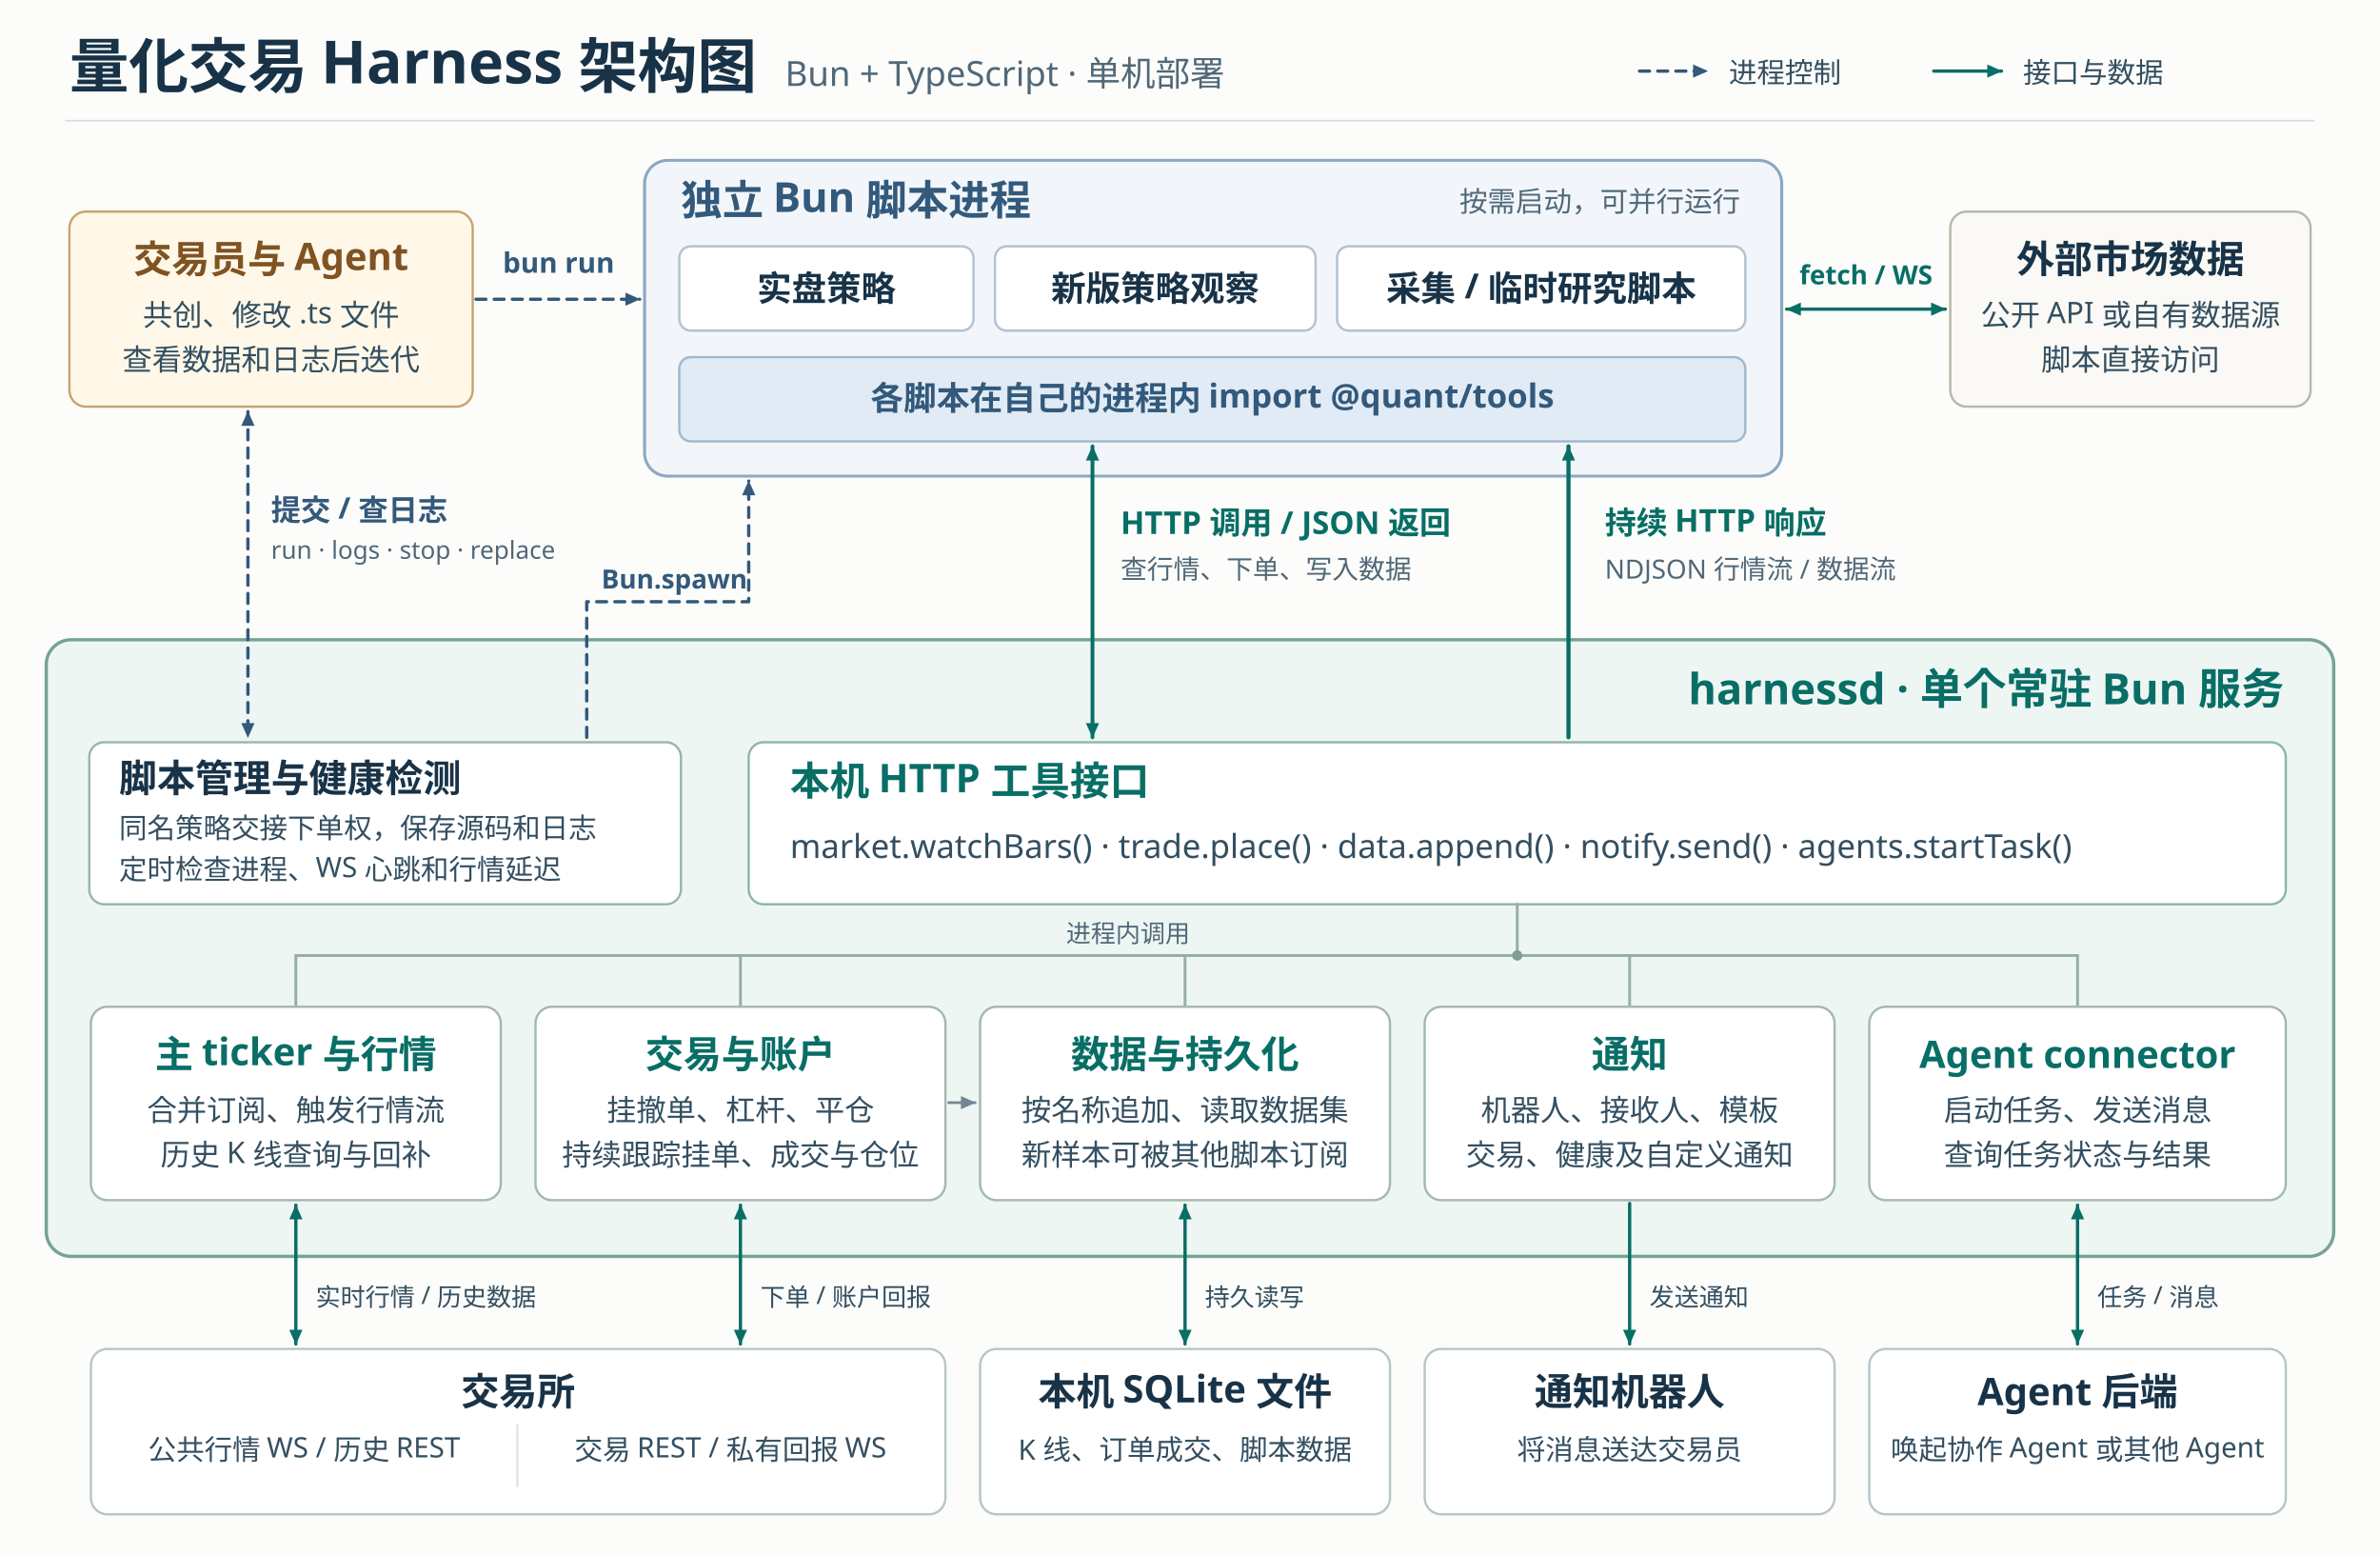
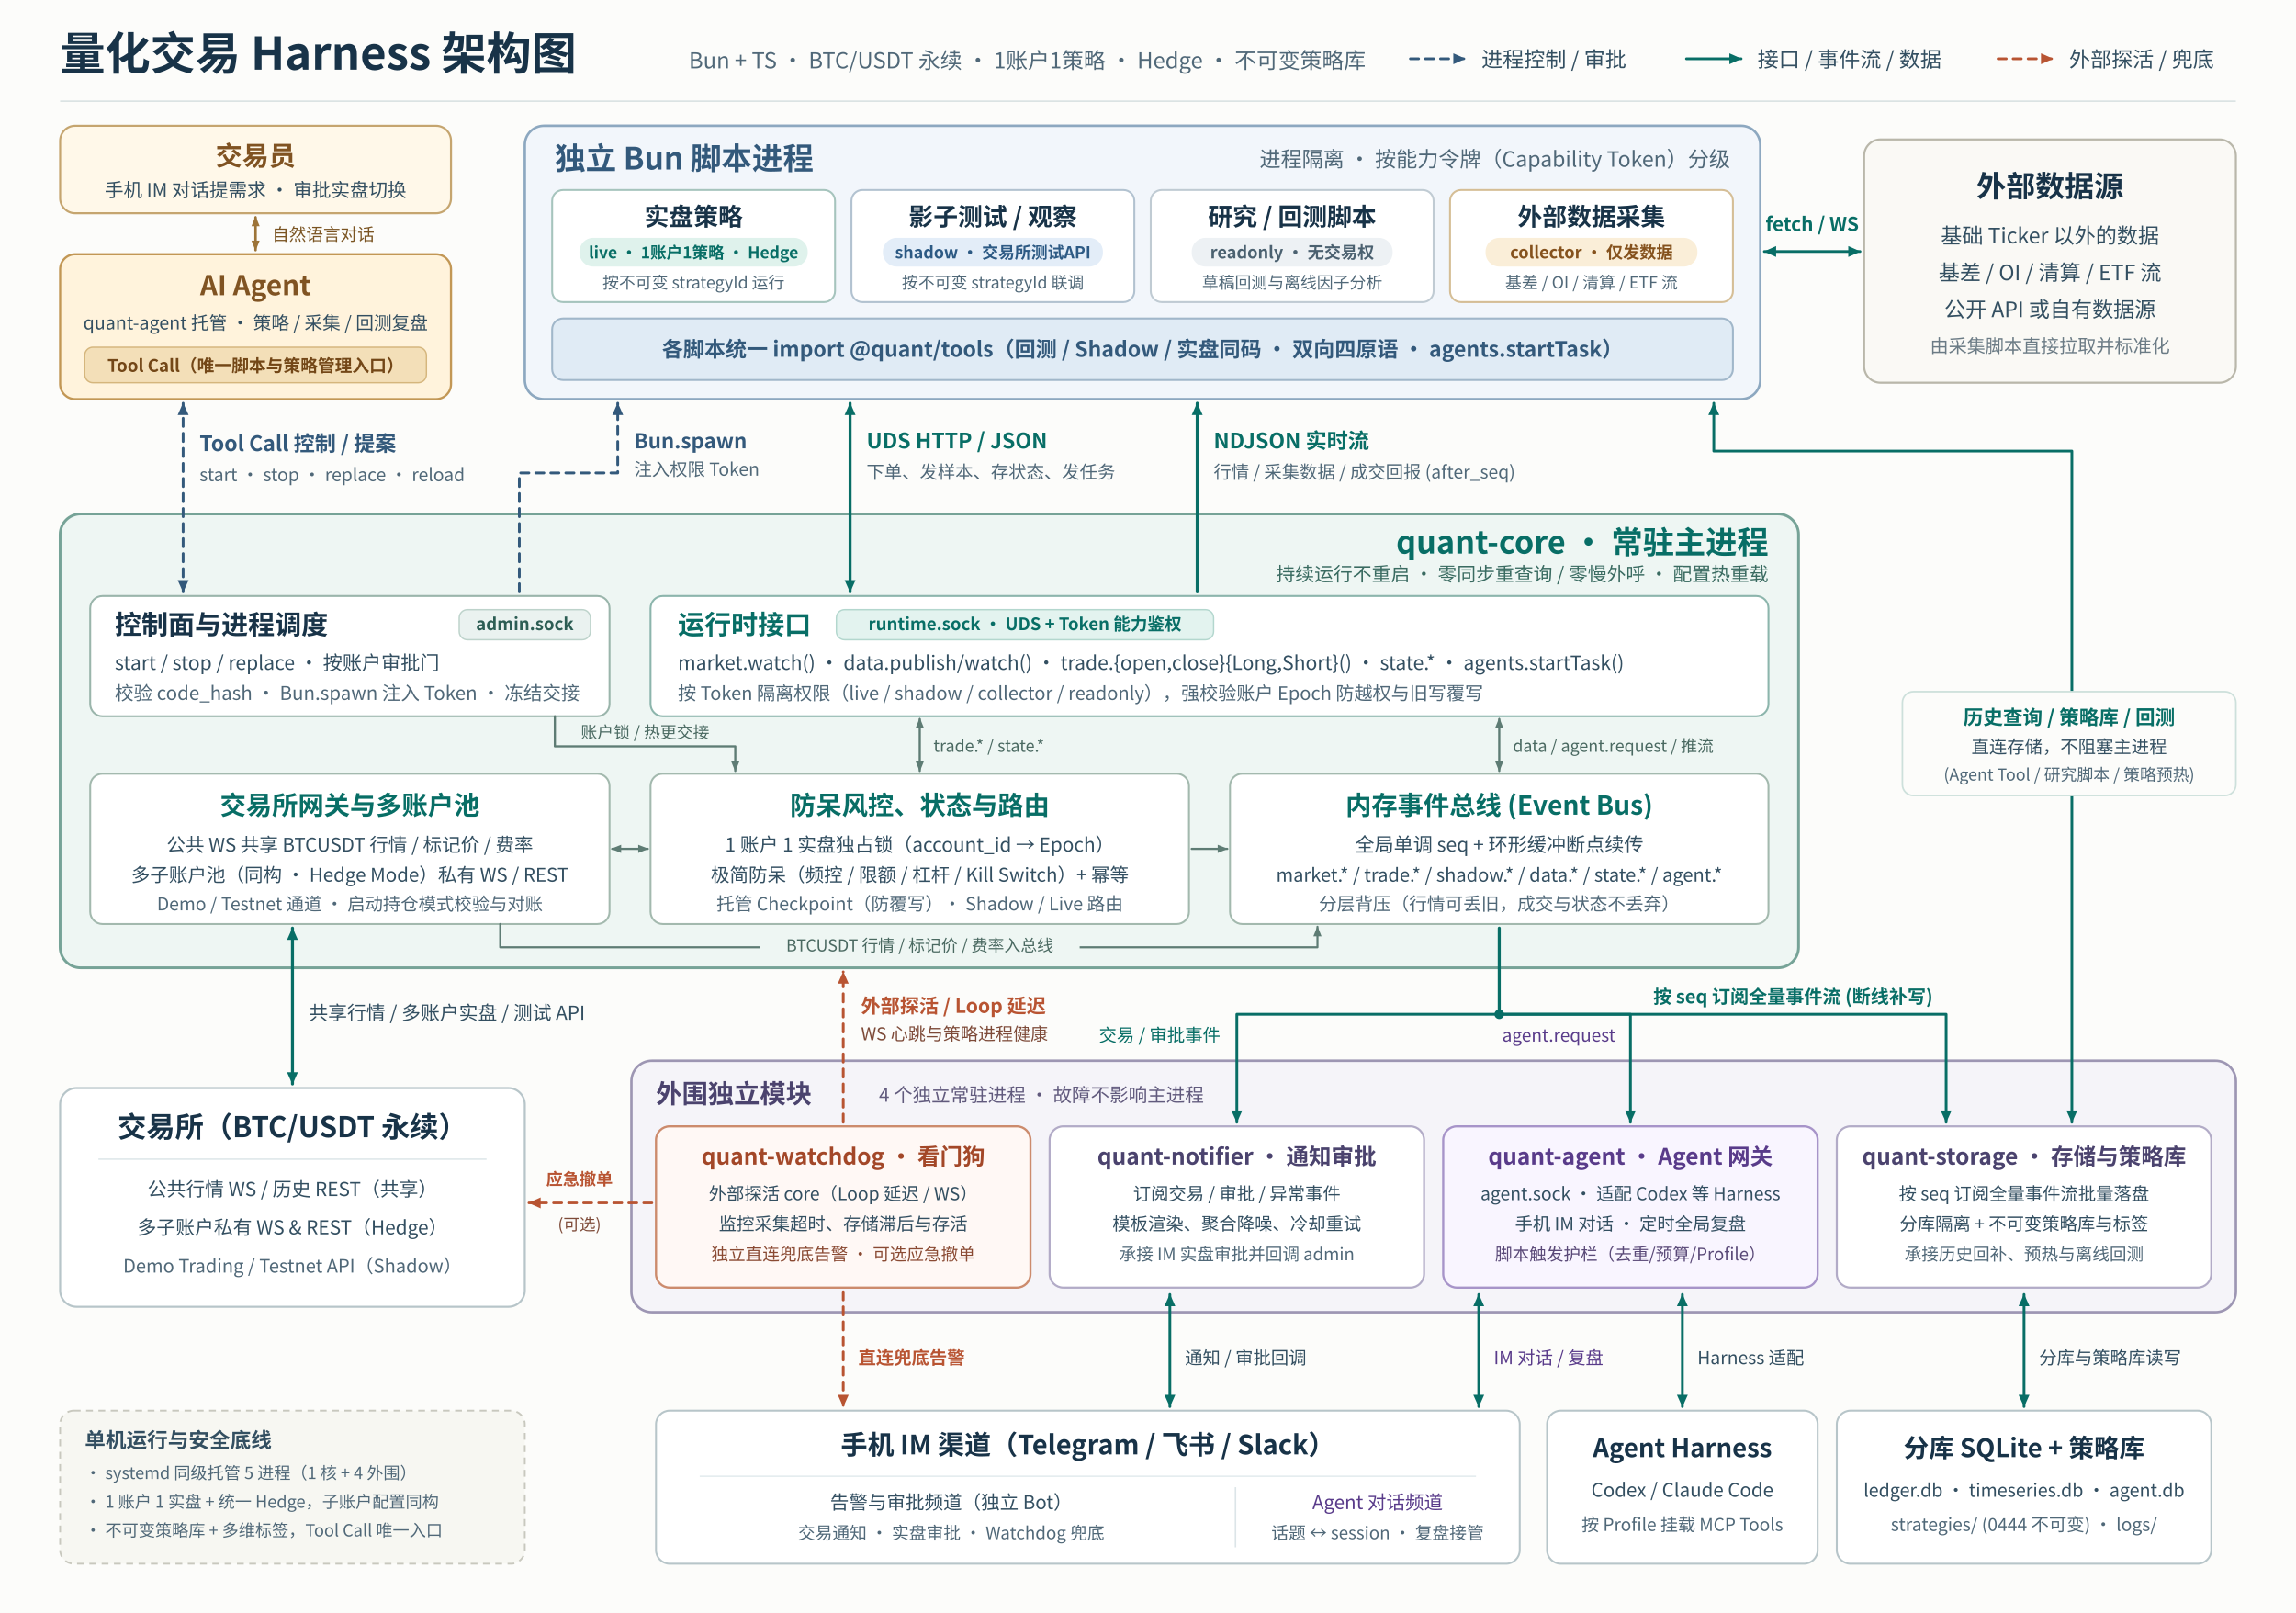
- <svg xmlns="http://www.w3.org/2000/svg" width="1440" height="940" viewBox="0 0 1440 940" role="img" aria-labelledby="title description">
+ <svg xmlns="http://www.w3.org/2000/svg" width="1680" height="1180" viewBox="0 0 1680 1180" role="img" aria-labelledby="title description">
  <defs>
    <marker id="control" markerUnits="userSpaceOnUse" markerWidth="10" markerHeight="10" refX="8.6" refY="5" orient="auto">
      <path d="M0,1 L9,5 L0,9 Z" fill="#33597b" />
    </marker>
    <marker id="control-start" markerUnits="userSpaceOnUse" markerWidth="10" markerHeight="10" refX="0.4" refY="5" orient="auto">
      <path d="M9,1 L0,5 L9,9 Z" fill="#33597b" />
    </marker>
    <marker id="flow" markerUnits="userSpaceOnUse" markerWidth="10" markerHeight="10" refX="8.6" refY="5" orient="auto">
      <path d="M0,1 L9,5 L0,9 Z" fill="#086e66" />
    </marker>
    <marker id="flow-start" markerUnits="userSpaceOnUse" markerWidth="10" markerHeight="10" refX="0.4" refY="5" orient="auto">
      <path d="M9,1 L0,5 L9,9 Z" fill="#086e66" />
    </marker>
-     <marker id="link" markerUnits="userSpaceOnUse" markerWidth="10" markerHeight="10" refX="8.6" refY="5" orient="auto">
-       <path d="M0,1 L9,5 L0,9 Z" fill="#506878" />
-     </marker>
-     <marker id="link-start" markerUnits="userSpaceOnUse" markerWidth="10" markerHeight="10" refX="0.4" refY="5" orient="auto">
-       <path d="M9,1 L0,5 L9,9 Z" fill="#506878" />
-     </marker>
-     <marker id="store" markerUnits="userSpaceOnUse" markerWidth="10" markerHeight="10" refX="8.6" refY="5" orient="auto">
-       <path d="M0,1 L9,5 L0,9 Z" fill="#738693" />
-     </marker>
-     <marker id="store-start" markerUnits="userSpaceOnUse" markerWidth="10" markerHeight="10" refX="0.4" refY="5" orient="auto">
-       <path d="M9,1 L0,5 L9,9 Z" fill="#738693" />
+     <marker id="watch" markerUnits="userSpaceOnUse" markerWidth="10" markerHeight="10" refX="8.6" refY="5" orient="auto">
+       <path d="M0,1 L9,5 L0,9 Z" fill="#b85432" />
+     </marker>
+     <marker id="watch-start" markerUnits="userSpaceOnUse" markerWidth="10" markerHeight="10" refX="0.4" refY="5" orient="auto">
+       <path d="M9,1 L0,5 L9,9 Z" fill="#b85432" />
+     </marker>
+     <marker id="inner" markerUnits="userSpaceOnUse" markerWidth="8" markerHeight="8" refX="7" refY="4" orient="auto">
+       <path d="M0,1 L7.5,4 L0,7 Z" fill="#5e7c74" />
+     </marker>
+     <marker id="inner-start" markerUnits="userSpaceOnUse" markerWidth="8" markerHeight="8" refX="1" refY="4" orient="auto">
+       <path d="M7.5,1 L0,4 L7.5,7 Z" fill="#5e7c74" />
+     </marker>
+     <marker id="dialogue" markerUnits="userSpaceOnUse" markerWidth="8" markerHeight="8" refX="7" refY="4" orient="auto">
+       <path d="M0,1 L7.5,4 L0,7 Z" fill="#9d7438" />
+     </marker>
+     <marker id="dialogue-start" markerUnits="userSpaceOnUse" markerWidth="8" markerHeight="8" refX="1" refY="4" orient="auto">
+       <path d="M7.5,1 L0,4 L7.5,7 Z" fill="#9d7438" />
    </marker>
  </defs>
-   <g font-family="Noto Sans SC, PingFang SC, Microsoft YaHei, sans-serif">
-     <rect x="0" y="0" width="1440" height="940" rx="0" fill="#fcfcfa" stroke="none" stroke-width="1.4" />
-     <text x="42" y="53" text-anchor="start" font-size="36" font-weight="700" fill="#183348">量化交易 Harness 架构图</text>
-     <text x="475" y="52" text-anchor="start" font-size="21" font-weight="400" fill="#506878">Bun + TypeScript · 单机部署</text>
-     <path d="M992 43 H1033" stroke="#33597b" stroke-width="2" fill="none" stroke-linecap="round" stroke-linejoin="round" stroke-dasharray="6 5" marker-end="url(#control)" />
-     <text x="1046" y="50" text-anchor="start" font-size="17" font-weight="400" fill="#334f61">进程控制</text>
-     <path d="M1170 43 H1211" stroke="#086e66" stroke-width="2" fill="none" stroke-linecap="round" stroke-linejoin="round" marker-end="url(#flow)" />
-     <text x="1224" y="50" text-anchor="start" font-size="17" font-weight="400" fill="#334f61">接口与数据</text>
-     <path d="M40 73 H1400" stroke="#d5dfe0" stroke-width="1" fill="none" stroke-linecap="round" stroke-linejoin="round" />
-     <rect x="390" y="97" width="688" height="191" rx="14" fill="#f2f6fb" stroke="#8da8c0" stroke-width="1.8" />
-     <rect x="28" y="387" width="1384" height="373" rx="15" fill="#eef6f3" stroke="#76a397" stroke-width="2" />
-     <rect x="42" y="128" width="244" height="118" rx="10" fill="#fff8e9" stroke="#c5a56f" stroke-width="1.4" />
-     <text x="164.0" y="165" text-anchor="middle" font-size="23" font-weight="700" fill="#805322">交易员与 Agent</text>
-     <text x="164.0" y="197" text-anchor="middle" font-size="18" font-weight="400" fill="#334f61">共创、修改 .ts 文件</text>
-     <text x="164.0" y="224" text-anchor="middle" font-size="18" font-weight="400" fill="#334f61">查看数据和日志后迭代</text>
-     <rect x="1180" y="128" width="218" height="118" rx="10" fill="#faf9f5" stroke="#b9b7aa" stroke-width="1.4" />
-     <text x="1289.0" y="165" text-anchor="middle" font-size="23" font-weight="700" fill="#183348">外部市场数据</text>
-     <text x="1289.0" y="197" text-anchor="middle" font-size="18" font-weight="400" fill="#334f61">公开 API 或自有数据源</text>
-     <text x="1289.0" y="224" text-anchor="middle" font-size="18" font-weight="400" fill="#334f61">脚本直接访问</text>
-     <text x="412" y="130" text-anchor="start" font-size="25" font-weight="700" fill="#33597b">独立 Bun 脚本进程</text>
-     <text x="1053" y="128" text-anchor="end" font-size="17" font-weight="400" fill="#506878">按需启动，可并行运行</text>
-     <rect x="411" y="149" width="178" height="51" rx="7" fill="#fff" stroke="#b2c2d0" stroke-width="1.4" />
-     <text x="500.0" y="182" text-anchor="middle" font-size="21" font-weight="700" fill="#183348">实盘策略</text>
-     <rect x="602" y="149" width="194" height="51" rx="7" fill="#fff" stroke="#b2c2d0" stroke-width="1.4" />
-     <text x="699.0" y="182" text-anchor="middle" font-size="21" font-weight="700" fill="#183348">新版策略观察</text>
-     <rect x="809" y="149" width="247" height="51" rx="7" fill="#fff" stroke="#b2c2d0" stroke-width="1.4" />
-     <text x="932.5" y="182" text-anchor="middle" font-size="21" font-weight="700" fill="#183348">采集 / 临时研究脚本</text>
-     <rect x="411" y="216" width="645" height="51" rx="7" fill="#e0ebf5" stroke="#a1b7ca" stroke-width="1.4" />
-     <text x="733.5" y="248" text-anchor="middle" font-size="20" font-weight="700" fill="#33597b">各脚本在自己的进程内 import @quant/tools</text>
-     <text x="1382" y="426" text-anchor="end" font-size="26" font-weight="700" fill="#086e66">harnessd  ·  单个常驻 Bun 服务</text>
-     <rect x="54" y="449" width="358" height="98" rx="9" fill="#fff" stroke="#9ab5ab" stroke-width="1.4" />
-     <text x="72" y="479" text-anchor="start" font-size="23" font-weight="700" fill="#183348">脚本管理与健康检测</text>
-     <text x="72" y="507" text-anchor="start" font-size="17" font-weight="400" fill="#334f61">同名策略交接下单权，保存源码和日志</text>
-     <text x="72" y="532" text-anchor="start" font-size="17" font-weight="400" fill="#334f61">定时检查进程、WS 心跳和行情延迟</text>
-     <rect x="453" y="449" width="930" height="98" rx="9" fill="#fff" stroke="#8cb5ac" stroke-width="1.4" />
-     <text x="478" y="481" text-anchor="start" font-size="24" font-weight="700" fill="#086e66">本机 HTTP 工具接口</text>
-     <text x="478" y="519" text-anchor="start" font-size="20" font-weight="400" fill="#334f61">market.watchBars()  ·  trade.place()  ·  data.append()  ·  notify.send()  ·  agents.startTask()</text>
-     <path d="M918 547 V578 M179 578 H1257" stroke="#97ada5" stroke-width="1.7" fill="none" stroke-linecap="round" stroke-linejoin="round" />
-     <path d="M179 578 V609" stroke="#97ada5" stroke-width="1.7" fill="none" stroke-linecap="round" stroke-linejoin="round" />
-     <path d="M448 578 V609" stroke="#97ada5" stroke-width="1.7" fill="none" stroke-linecap="round" stroke-linejoin="round" />
-     <path d="M717 578 V609" stroke="#97ada5" stroke-width="1.7" fill="none" stroke-linecap="round" stroke-linejoin="round" />
-     <path d="M986 578 V609" stroke="#97ada5" stroke-width="1.7" fill="none" stroke-linecap="round" stroke-linejoin="round" />
-     <path d="M1257 578 V609" stroke="#97ada5" stroke-width="1.7" fill="none" stroke-linecap="round" stroke-linejoin="round" />
-     <circle cx="918" cy="578" r="3.1" fill="#819c90" />
-     <text x="645" y="570" text-anchor="start" font-size="15" font-weight="400" fill="#506878">进程内调用</text>
-     <rect x="55" y="609" width="248" height="117" rx="10" fill="#ffffff" stroke="#a3b9ae" stroke-width="1.4" />
-     <text x="179.0" y="646" text-anchor="middle" font-size="23" font-weight="700" fill="#086e66">主 ticker 与行情</text>
-     <text x="179.0" y="678" text-anchor="middle" font-size="18" font-weight="400" fill="#334f61">合并订阅、触发行情流</text>
-     <text x="179.0" y="705" text-anchor="middle" font-size="18" font-weight="400" fill="#334f61">历史 K 线查询与回补</text>
-     <rect x="324" y="609" width="248" height="117" rx="10" fill="#ffffff" stroke="#a3b9ae" stroke-width="1.4" />
-     <text x="448.0" y="646" text-anchor="middle" font-size="23" font-weight="700" fill="#086e66">交易与账户</text>
-     <text x="448.0" y="678" text-anchor="middle" font-size="18" font-weight="400" fill="#334f61">挂撤单、杠杆、平仓</text>
-     <text x="448.0" y="705" text-anchor="middle" font-size="18" font-weight="400" fill="#334f61">持续跟踪挂单、成交与仓位</text>
-     <rect x="593" y="609" width="248" height="117" rx="10" fill="#ffffff" stroke="#a3b9ae" stroke-width="1.4" />
-     <text x="717.0" y="646" text-anchor="middle" font-size="23" font-weight="700" fill="#086e66">数据与持久化</text>
-     <text x="717.0" y="678" text-anchor="middle" font-size="18" font-weight="400" fill="#334f61">按名称追加、读取数据集</text>
-     <text x="717.0" y="705" text-anchor="middle" font-size="18" font-weight="400" fill="#334f61">新样本可被其他脚本订阅</text>
-     <rect x="862" y="609" width="248" height="117" rx="10" fill="#ffffff" stroke="#a3b9ae" stroke-width="1.4" />
-     <text x="986.0" y="646" text-anchor="middle" font-size="23" font-weight="700" fill="#086e66">通知</text>
-     <text x="986.0" y="678" text-anchor="middle" font-size="18" font-weight="400" fill="#334f61">机器人、接收人、模板</text>
-     <text x="986.0" y="705" text-anchor="middle" font-size="18" font-weight="400" fill="#334f61">交易、健康及自定义通知</text>
-     <rect x="1131" y="609" width="252" height="117" rx="10" fill="#ffffff" stroke="#a3b9ae" stroke-width="1.4" />
-     <text x="1257.0" y="646" text-anchor="middle" font-size="23" font-weight="700" fill="#086e66">Agent connector</text>
-     <text x="1257.0" y="678" text-anchor="middle" font-size="18" font-weight="400" fill="#334f61">启动任务、发送消息</text>
-     <text x="1257.0" y="705" text-anchor="middle" font-size="18" font-weight="400" fill="#334f61">查询任务状态与结果</text>
-     <path d="M574 667 H590" stroke="#738693" stroke-width="1.6" fill="none" stroke-linecap="round" stroke-linejoin="round" marker-end="url(#store)" />
-     <rect x="55" y="816" width="517" height="100" rx="10" fill="#fff" stroke="#b7c5c9" stroke-width="1.4" />
-     <text x="313.5" y="850" text-anchor="middle" font-size="23" font-weight="700" fill="#183348">交易所</text>
-     <path d="M313 862 V899" stroke="#d9e1e3" stroke-width="1.2" fill="none" stroke-linecap="round" stroke-linejoin="round" />
-     <text x="184" y="883" text-anchor="middle" font-size="17" font-weight="400" fill="#334f61">公共行情 WS / 历史 REST</text>
-     <text x="442" y="883" text-anchor="middle" font-size="17" font-weight="400" fill="#334f61">交易 REST / 私有回报 WS</text>
-     <rect x="593" y="816" width="248" height="100" rx="10" fill="#fff" stroke="#b7c5c9" stroke-width="1.4" />
-     <text x="717.0" y="850" text-anchor="middle" font-size="23" font-weight="700" fill="#183348">本机 SQLite 文件</text>
-     <text x="717.0" y="883" text-anchor="middle" font-size="17" font-weight="400" fill="#334f61">K 线、订单成交、脚本数据</text>
-     <rect x="862" y="816" width="248" height="100" rx="10" fill="#fff" stroke="#b7c5c9" stroke-width="1.4" />
-     <text x="986.0" y="850" text-anchor="middle" font-size="23" font-weight="700" fill="#183348">通知机器人</text>
-     <text x="986.0" y="883" text-anchor="middle" font-size="17" font-weight="400" fill="#334f61">将消息送达交易员</text>
-     <rect x="1131" y="816" width="252" height="100" rx="10" fill="#fff" stroke="#b7c5c9" stroke-width="1.4" />
-     <text x="1257.0" y="850" text-anchor="middle" font-size="23" font-weight="700" fill="#183348">Agent 后端</text>
-     <text x="1257.0" y="883" text-anchor="middle" font-size="17" font-weight="400" fill="#334f61">唤起协作 Agent 或其他 Agent</text>
-     <path d="M288 181 H387" stroke="#33597b" stroke-width="2" fill="none" stroke-linecap="round" stroke-linejoin="round" stroke-dasharray="6 5" marker-end="url(#control)" />
-     <text x="338" y="165" text-anchor="middle" font-size="17" font-weight="700" fill="#33597b">bun run</text>
-     <path d="M1081 187 H1177" stroke="#086e66" stroke-width="2" fill="none" stroke-linecap="round" stroke-linejoin="round" marker-end="url(#flow)" marker-start="url(#flow-start)" />
-     <text x="1129" y="172" text-anchor="middle" font-size="16" font-weight="700" fill="#086e66">fetch / WS</text>
-     <path d="M150 249 V446" stroke="#33597b" stroke-width="2" fill="none" stroke-linecap="round" stroke-linejoin="round" stroke-dasharray="6 5" marker-end="url(#control)" marker-start="url(#control-start)" />
-     <text x="164" y="315" text-anchor="start" font-size="18" font-weight="700" fill="#33597b">提交 / 查日志</text>
-     <text x="164" y="338" text-anchor="start" font-size="15" font-weight="400" fill="#506878">run · logs · stop · replace</text>
-     <path d="M355 446 V364 H453 V291" stroke="#33597b" stroke-width="2" fill="none" stroke-linecap="round" stroke-linejoin="round" stroke-dasharray="6 5" marker-end="url(#control)" />
-     <text x="408" y="356" text-anchor="middle" font-size="16" font-weight="700" fill="#33597b">Bun.spawn</text>
-     <path d="M661 270 V446" stroke="#086e66" stroke-width="2.3" fill="none" stroke-linecap="round" stroke-linejoin="round" marker-end="url(#flow)" marker-start="url(#flow-start)" />
-     <text x="678" y="323" text-anchor="start" font-size="19" font-weight="700" fill="#086e66">HTTP 调用 / JSON 返回</text>
-     <text x="678" y="350" text-anchor="start" font-size="16" font-weight="400" fill="#506878">查行情、下单、写入数据</text>
-     <path d="M949 446 V270" stroke="#086e66" stroke-width="2.5" fill="none" stroke-linecap="round" stroke-linejoin="round" marker-end="url(#flow)" />
-     <text x="971" y="323" text-anchor="start" font-size="19" font-weight="700" fill="#086e66">持续 HTTP 响应</text>
-     <text x="971" y="350" text-anchor="start" font-size="16" font-weight="400" fill="#506878">NDJSON 行情流 / 数据流</text>
-     <path d="M179 729 V813" stroke="#086e66" stroke-width="2" fill="none" stroke-linecap="round" stroke-linejoin="round" marker-end="url(#flow)" marker-start="url(#flow-start)" />
-     <text x="191" y="790" text-anchor="start" font-size="15" font-weight="400" fill="#334f61">实时行情 / 历史数据</text>
-     <path d="M448 729 V813" stroke="#086e66" stroke-width="2" fill="none" stroke-linecap="round" stroke-linejoin="round" marker-end="url(#flow)" marker-start="url(#flow-start)" />
-     <text x="460" y="790" text-anchor="start" font-size="15" font-weight="400" fill="#334f61">下单 / 账户回报</text>
-     <path d="M717 729 V813" stroke="#086e66" stroke-width="2" fill="none" stroke-linecap="round" stroke-linejoin="round" marker-end="url(#flow)" marker-start="url(#flow-start)" />
-     <text x="729" y="790" text-anchor="start" font-size="15" font-weight="400" fill="#334f61">持久读写</text>
-     <path d="M986 728 V813" stroke="#086e66" stroke-width="2" fill="none" stroke-linecap="round" stroke-linejoin="round" marker-end="url(#flow)" />
-     <text x="998" y="790" text-anchor="start" font-size="15" font-weight="400" fill="#334f61">发送通知</text>
-     <path d="M1257 729 V813" stroke="#086e66" stroke-width="2" fill="none" stroke-linecap="round" stroke-linejoin="round" marker-end="url(#flow)" marker-start="url(#flow-start)" />
-     <text x="1269" y="790" text-anchor="start" font-size="15" font-weight="400" fill="#334f61">任务 / 消息</text>
+   <g font-family="Noto Sans CJK SC, Noto Sans SC, PingFang SC, Microsoft YaHei, sans-serif">
+     <rect x="0" y="0" width="1680" height="1180" fill="#fcfcfa" />
+     <text x="44" y="51" text-anchor="start" font-size="33" font-weight="700" fill="#183348">量化交易 Harness 架构图</text>
+     <text x="504" y="50" text-anchor="start" font-size="16" font-weight="400" fill="#506878">Bun + TS · BTC/USDT 永续 · 1账户1策略 · Hedge · 不可变策略库</text>
+     <path d="M1032 43 H1072" stroke="#33597b" stroke-width="2" fill="none" stroke-linecap="round" stroke-dasharray="6 5" marker-end="url(#control)" />
+     <text x="1084" y="49" text-anchor="start" font-size="15.5" font-weight="400" fill="#334f61">进程控制 / 审批</text>
+     <path d="M1234 43 H1274" stroke="#086e66" stroke-width="2" fill="none" stroke-linecap="round" marker-end="url(#flow)" />
+     <text x="1286" y="49" text-anchor="start" font-size="15.5" font-weight="400" fill="#334f61">接口 / 事件流 / 数据</text>
+     <path d="M1462 43 H1502" stroke="#b85432" stroke-width="2" fill="none" stroke-linecap="round" stroke-dasharray="6 5" marker-end="url(#watch)" />
+     <text x="1514" y="49" text-anchor="start" font-size="15.5" font-weight="400" fill="#334f61">外部探活 / 兜底</text>
+     <path d="M44 74 H1636" stroke="#d5dfe0" stroke-width="1" fill="none" />
+     <rect x="44" y="92" width="286" height="64" rx="11" fill="#fff8e9" stroke="#c5a56f" stroke-width="1.5" />
+     <text x="187" y="121" text-anchor="middle" font-size="19.5" font-weight="700" fill="#805322">交易员</text>
+     <text x="187" y="144" text-anchor="middle" font-size="13.8" font-weight="400" fill="#334f61">手机 IM 对话提需求 · 审批实盘切换</text>
+     <path d="M187 159 V183" stroke="#9d7438" stroke-width="1.8" fill="none" stroke-linecap="round" marker-start="url(#dialogue-start)" marker-end="url(#dialogue)" />
+     <text x="199" y="176" text-anchor="start" font-size="12.5" font-weight="400" fill="#7a5422">自然语言对话</text>
+     <rect x="44" y="186" width="286" height="106" rx="11" fill="#fff3dc" stroke="#c29755" stroke-width="1.6" />
+     <text x="187" y="216" text-anchor="middle" font-size="20" font-weight="700" fill="#805322">AI Agent</text>
+     <text x="187" y="241" text-anchor="middle" font-size="13.2" font-weight="400" fill="#334f61">quant-agent 托管 · 策略 / 采集 / 回测复盘</text>
+     <rect x="62" y="254" width="250" height="26" rx="6" fill="#f3dfb8" stroke="#d5b67d" stroke-width="1" />
+     <text x="187" y="272" text-anchor="middle" font-size="12.6" font-weight="700" fill="#734717">Tool Call（唯一脚本与策略管理入口）</text>
+     <rect x="384" y="92" width="904" height="200" rx="14" fill="#f2f6fb" stroke="#8da8c0" stroke-width="1.8" />
+     <text x="406" y="124" text-anchor="start" font-size="22.5" font-weight="700" fill="#33597b">独立 Bun 脚本进程</text>
+     <text x="1266" y="122" text-anchor="end" font-size="15.5" font-weight="400" fill="#506878">进程隔离 · 按能力令牌（Capability Token）分级</text>
+     <rect x="404" y="139" width="207" height="82" rx="8" fill="#ffffff" stroke="#a6c4bd" stroke-width="1.4" />
+     <text x="507.5" y="165" text-anchor="middle" font-size="18" font-weight="700" fill="#183348">实盘策略</text>
+     <rect x="424" y="174" width="167" height="21" rx="10" fill="#dff2ec" />
+     <text x="507.5" y="189" text-anchor="middle" font-size="11.8" font-weight="700" fill="#086e66">live · 1账户1策略 · Hedge</text>
+     <text x="507.5" y="211" text-anchor="middle" font-size="12" font-weight="400" fill="#506878">按不可变 strategyId 运行</text>
+     <rect x="623" y="139" width="207" height="82" rx="8" fill="#ffffff" stroke="#b2c2d0" stroke-width="1.4" />
+     <text x="726.5" y="165" text-anchor="middle" font-size="18" font-weight="700" fill="#183348">影子测试 / 观察</text>
+     <rect x="646" y="174" width="161" height="21" rx="10" fill="#e3edf8" />
+     <text x="726.5" y="189" text-anchor="middle" font-size="12" font-weight="700" fill="#2d5a84">shadow · 交易所测试API</text>
+     <text x="726.5" y="211" text-anchor="middle" font-size="12" font-weight="400" fill="#506878">按不可变 strategyId 联调</text>
+     <rect x="842" y="139" width="207" height="82" rx="8" fill="#ffffff" stroke="#c0cbd3" stroke-width="1.4" />
+     <text x="945.5" y="165" text-anchor="middle" font-size="18" font-weight="700" fill="#183348">研究 / 回测脚本</text>
+     <rect x="872" y="174" width="147" height="21" rx="10" fill="#edf1f4" />
+     <text x="945.5" y="189" text-anchor="middle" font-size="12.2" font-weight="700" fill="#4b6170">readonly · 无交易权</text>
+     <text x="945.5" y="211" text-anchor="middle" font-size="12" font-weight="400" fill="#506878">草稿回测与离线因子分析</text>
+     <rect x="1061" y="139" width="207" height="82" rx="8" fill="#ffffff" stroke="#d5be96" stroke-width="1.4" />
+     <text x="1164.5" y="165" text-anchor="middle" font-size="18" font-weight="700" fill="#183348">外部数据采集</text>
+     <rect x="1087" y="174" width="155" height="21" rx="10" fill="#faeed8" />
+     <text x="1164.5" y="189" text-anchor="middle" font-size="12.2" font-weight="700" fill="#85521d">collector · 仅发数据</text>
+     <text x="1164.5" y="211" text-anchor="middle" font-size="12" font-weight="400" fill="#506878">基差 / OI / 清算 / ETF 流</text>
+     <rect x="404" y="233" width="864" height="45" rx="8" fill="#e0ebf5" stroke="#a1b7ca" stroke-width="1.4" />
+     <text x="836" y="261" text-anchor="middle" font-size="15.5" font-weight="700" fill="#33597b">各脚本统一 import @quant/tools（回测 / Shadow / 实盘同码 · 双向四原语 · agents.startTask）</text>
+     <rect x="1364" y="102" width="272" height="178" rx="12" fill="#faf9f5" stroke="#b9b7aa" stroke-width="1.5" />
+     <text x="1500" y="144" text-anchor="middle" font-size="21.5" font-weight="700" fill="#183348">外部数据源</text>
+     <text x="1500" y="178" text-anchor="middle" font-size="15.5" font-weight="400" fill="#334f61">基础 Ticker 以外的数据</text>
+     <text x="1500" y="205" text-anchor="middle" font-size="15.5" font-weight="400" fill="#334f61">基差 / OI / 清算 / ETF 流</text>
+     <text x="1500" y="232" text-anchor="middle" font-size="15.5" font-weight="400" fill="#334f61">公开 API 或自有数据源</text>
+     <text x="1500" y="258" text-anchor="middle" font-size="13.5" font-weight="400" fill="#6b7b85">由采集脚本直接拉取并标准化</text>
+     <rect x="44" y="376" width="1272" height="332" rx="15" fill="#eef6f3" stroke="#76a397" stroke-width="2" />
+     <text x="1294" y="405" text-anchor="end" font-size="23" font-weight="700" fill="#086e66">quant-core · 常驻主进程</text>
+     <text x="1294" y="425" text-anchor="end" font-size="14" font-weight="400" fill="#3a6b61">持续运行不重启 · 零同步重查询 / 零慢外呼 · 配置热重载</text>
+     <rect x="66" y="436" width="380" height="88" rx="9" fill="#ffffff" stroke="#9ab5ab" stroke-width="1.4" />
+     <text x="84" y="464" text-anchor="start" font-size="19.5" font-weight="700" fill="#183348">控制面与进程调度</text>
+     <rect x="336" y="446" width="96" height="22" rx="6" fill="#eaf2f0" stroke="#bdd3cb" stroke-width="1" />
+     <text x="384" y="461" text-anchor="middle" font-size="12.5" font-weight="700" fill="#2c5d54">admin.sock</text>
+     <text x="84" y="490" text-anchor="start" font-size="14.2" font-weight="400" fill="#334f61">start / stop / replace · 按账户审批门</text>
+     <text x="84" y="512" text-anchor="start" font-size="13.8" font-weight="400" fill="#506878">校验 code_hash · Bun.spawn 注入 Token · 冻结交接</text>
+     <rect x="476" y="436" width="818" height="88" rx="9" fill="#ffffff" stroke="#8cb5ac" stroke-width="1.4" />
+     <text x="496" y="464" text-anchor="start" font-size="19.5" font-weight="700" fill="#086e66">运行时接口</text>
+     <rect x="612" y="446" width="276" height="22" rx="6" fill="#e3f3ef" stroke="#b3d7ce" stroke-width="1" />
+     <text x="750" y="461" text-anchor="middle" font-size="12.5" font-weight="700" fill="#086e66">runtime.sock · UDS + Token 能力鉴权</text>
+     <text x="496" y="490" text-anchor="start" font-size="14.2" font-weight="400" fill="#334f61">market.watch() · data.publish/watch() · trade.{open,close}{Long,Short}() · state.* · agents.startTask()</text>
+     <text x="496" y="512" text-anchor="start" font-size="13.5" font-weight="400" fill="#506878">按 Token 隔离权限（live / shadow / collector / readonly），强校验账户 Epoch 防越权与旧写覆写</text>
+     <rect x="66" y="566" width="380" height="110" rx="9" fill="#ffffff" stroke="#a3b9ae" stroke-width="1.4" />
+     <text x="256" y="596" text-anchor="middle" font-size="19" font-weight="700" fill="#086e66">交易所网关与多账户池</text>
+     <text x="256" y="623" text-anchor="middle" font-size="13.8" font-weight="400" fill="#334f61">公共 WS 共享 BTCUSDT 行情 / 标记价 / 费率</text>
+     <text x="256" y="645" text-anchor="middle" font-size="13.8" font-weight="400" fill="#334f61">多子账户池（同构 · Hedge Mode）私有 WS / REST</text>
+     <text x="256" y="666" text-anchor="middle" font-size="13" font-weight="400" fill="#506878">Demo / Testnet 通道 · 启动持仓模式校验与对账</text>
+     <rect x="476" y="566" width="394" height="110" rx="9" fill="#ffffff" stroke="#a3b9ae" stroke-width="1.4" />
+     <text x="673" y="596" text-anchor="middle" font-size="19" font-weight="700" fill="#086e66">防呆风控、状态与路由</text>
+     <text x="673" y="623" text-anchor="middle" font-size="14" font-weight="400" fill="#334f61">1 账户 1 实盘独占锁（account_id → Epoch）</text>
+     <text x="673" y="645" text-anchor="middle" font-size="13.8" font-weight="400" fill="#334f61">极简防呆（频控 / 限额 / 杠杆 / Kill Switch）+ 幂等</text>
+     <text x="673" y="666" text-anchor="middle" font-size="13.2" font-weight="400" fill="#506878">托管 Checkpoint（防覆写）· Shadow / Live 路由</text>
+     <rect x="900" y="566" width="394" height="110" rx="9" fill="#ffffff" stroke="#a3b9ae" stroke-width="1.4" />
+     <text x="1097" y="596" text-anchor="middle" font-size="19" font-weight="700" fill="#086e66">内存事件总线 (Event Bus)</text>
+     <text x="1097" y="623" text-anchor="middle" font-size="14.2" font-weight="400" fill="#334f61">全局单调 seq + 环形缓冲断点续传</text>
+     <text x="1097" y="645" text-anchor="middle" font-size="13.5" font-weight="400" fill="#334f61">market.* / trade.* / shadow.* / data.* / state.* / agent.*</text>
+     <text x="1097" y="666" text-anchor="middle" font-size="13.2" font-weight="400" fill="#506878">分层背压（行情可丢旧，成交与状态不丢弃）</text>
+     <path d="M406 524 V546 H538 V564" stroke="#5e7c74" stroke-width="1.6" fill="none" stroke-linecap="round" stroke-linejoin="round" marker-end="url(#inner)" />
+     <text x="472" y="540" text-anchor="middle" font-size="12" font-weight="400" fill="#4a6961">账户锁 / 热更交接</text>
+     <path d="M673 526 V564" stroke="#5e7c74" stroke-width="1.6" fill="none" stroke-linecap="round" marker-start="url(#inner-start)" marker-end="url(#inner)" />
+     <text x="683" y="550" text-anchor="start" font-size="12" font-weight="400" fill="#4a6961">trade.* / state.*</text>
+     <path d="M1097 526 V564" stroke="#5e7c74" stroke-width="1.6" fill="none" stroke-linecap="round" marker-start="url(#inner-start)" marker-end="url(#inner)" />
+     <text x="1107" y="550" text-anchor="start" font-size="12" font-weight="400" fill="#4a6961">data / agent.request / 推流</text>
+     <path d="M448 621 H474" stroke="#5e7c74" stroke-width="1.6" fill="none" stroke-linecap="round" marker-start="url(#inner-start)" marker-end="url(#inner)" />
+     <path d="M872 621 H898" stroke="#5e7c74" stroke-width="1.6" fill="none" stroke-linecap="round" marker-end="url(#inner)" />
+     <path d="M366 676 V693 H964 V678" stroke="#5e7c74" stroke-width="1.5" fill="none" stroke-linecap="round" stroke-linejoin="round" marker-end="url(#inner)" />
+     <rect x="556" y="683" width="234" height="18" rx="4" fill="#eef6f3" />
+     <text x="673" y="696" text-anchor="middle" font-size="12" font-weight="400" fill="#4a6961">BTCUSDT 行情 / 标记价 / 费率入总线</text>
+     <rect x="44" y="796" width="340" height="160" rx="12" fill="#ffffff" stroke="#b7c5c9" stroke-width="1.5" />
+     <text x="214" y="832" text-anchor="middle" font-size="21" font-weight="700" fill="#183348">交易所（BTC/USDT 永续）</text>
+     <path d="M72 848 H356" stroke="#e2eaec" stroke-width="1.2" fill="none" />
+     <text x="214" y="875" text-anchor="middle" font-size="14" font-weight="400" fill="#334f61">公共行情 WS / 历史 REST（共享）</text>
+     <text x="214" y="903" text-anchor="middle" font-size="14" font-weight="400" fill="#334f61">多子账户私有 WS &amp; REST（Hedge）</text>
+     <text x="214" y="931" text-anchor="middle" font-size="13.5" font-weight="400" fill="#506878">Demo Trading / Testnet API（Shadow）</text>
+     <rect x="462" y="776" width="1174" height="184" rx="15" fill="#f5f4f9" stroke="#9d96b3" stroke-width="1.8" />
+     <text x="480" y="807" text-anchor="start" font-size="19" font-weight="700" fill="#4b436e">外围独立模块</text>
+     <text x="762" y="806" text-anchor="middle" font-size="13.8" font-weight="400" fill="#615a7d">4 个独立常驻进程 · 故障不影响主进程</text>
+     <rect x="480" y="824" width="274" height="118" rx="10" fill="#fff8f5" stroke="#cc8b6d" stroke-width="1.6" />
+     <text x="617" y="852" text-anchor="middle" font-size="16.5" font-weight="700" fill="#a34728">quant-watchdog · 看门狗</text>
+     <text x="617" y="878" text-anchor="middle" font-size="13" font-weight="400" fill="#334f61">外部探活 core（Loop 延迟 / WS）</text>
+     <text x="617" y="900" text-anchor="middle" font-size="13" font-weight="400" fill="#334f61">监控采集超时、存储滞后与存活</text>
+     <text x="617" y="922" text-anchor="middle" font-size="12.5" font-weight="400" fill="#8a4a33">独立直连兜底告警 · 可选应急撤单</text>
+     <rect x="768" y="824" width="274" height="118" rx="10" fill="#ffffff" stroke="#b2abc7" stroke-width="1.5" />
+     <text x="905" y="852" text-anchor="middle" font-size="16.5" font-weight="700" fill="#4b436e">quant-notifier · 通知审批</text>
+     <text x="905" y="878" text-anchor="middle" font-size="13" font-weight="400" fill="#334f61">订阅交易 / 审批 / 异常事件</text>
+     <text x="905" y="900" text-anchor="middle" font-size="13" font-weight="400" fill="#334f61">模板渲染、聚合降噪、冷却重试</text>
+     <text x="905" y="922" text-anchor="middle" font-size="12.5" font-weight="400" fill="#506878">承接 IM 实盘审批并回调 admin</text>
+     <rect x="1056" y="824" width="274" height="118" rx="10" fill="#f9f5ff" stroke="#a794c9" stroke-width="1.6" />
+     <text x="1193" y="852" text-anchor="middle" font-size="16.5" font-weight="700" fill="#593b8a">quant-agent · Agent 网关</text>
+     <text x="1193" y="878" text-anchor="middle" font-size="13" font-weight="400" fill="#334f61">agent.sock · 适配 Codex 等 Harness</text>
+     <text x="1193" y="900" text-anchor="middle" font-size="13" font-weight="400" fill="#334f61">手机 IM 对话 · 定时全局复盘</text>
+     <text x="1193" y="922" text-anchor="middle" font-size="12.5" font-weight="400" fill="#5a4978">脚本触发护栏（去重/预算/Profile）</text>
+     <rect x="1344" y="824" width="274" height="118" rx="10" fill="#ffffff" stroke="#b2abc7" stroke-width="1.5" />
+     <text x="1481" y="852" text-anchor="middle" font-size="16.5" font-weight="700" fill="#4b436e">quant-storage · 存储与策略库</text>
+     <text x="1481" y="878" text-anchor="middle" font-size="13" font-weight="400" fill="#334f61">按 seq 订阅全量事件流批量落盘</text>
+     <text x="1481" y="900" text-anchor="middle" font-size="13" font-weight="400" fill="#334f61">分库隔离 + 不可变策略库与标签</text>
+     <text x="1481" y="922" text-anchor="middle" font-size="12.5" font-weight="400" fill="#506878">承接历史回补、预热与离线回测</text>
+     <rect x="44" y="1032" width="340" height="112" rx="10" fill="#f7f7f2" stroke="#c8c8be" stroke-width="1.3" stroke-dasharray="5 4" />
+     <text x="62" y="1059" text-anchor="start" font-size="15.2" font-weight="700" fill="#334f61">单机运行与安全底线</text>
+     <text x="62" y="1082" text-anchor="start" font-size="12.2" font-weight="400" fill="#506878">· systemd 同级托管 5 进程（1 核 + 4 外围）</text>
+     <text x="62" y="1103" text-anchor="start" font-size="12.2" font-weight="400" fill="#506878">· 1 账户 1 实盘 + 统一 Hedge，子账户配置同构</text>
+     <text x="62" y="1124" text-anchor="start" font-size="12.2" font-weight="400" fill="#506878">· 不可变策略库 + 多维标签，Tool Call 唯一入口</text>
+     <rect x="480" y="1032" width="632" height="112" rx="10" fill="#ffffff" stroke="#b7c5c9" stroke-width="1.4" />
+     <text x="796" y="1064" text-anchor="middle" font-size="19.5" font-weight="700" fill="#183348">手机 IM 渠道（Telegram / 飞书 / Slack）</text>
+     <path d="M512 1080 H1080" stroke="#e4ecef" stroke-width="1.1" fill="none" />
+     <text x="696" y="1104" text-anchor="middle" font-size="13.8" font-weight="400" fill="#334f61">告警与审批频道（独立 Bot）</text>
+     <text x="696" y="1126" text-anchor="middle" font-size="12.6" font-weight="400" fill="#506878">交易通知 · 实盘审批 · Watchdog 兜底</text>
+     <path d="M904 1088 V1132" stroke="#dce5e8" stroke-width="1.1" fill="none" />
+     <text x="1008" y="1104" text-anchor="middle" font-size="13.8" font-weight="400" fill="#593b8a">Agent 对话频道</text>
+     <text x="1008" y="1126" text-anchor="middle" font-size="12.6" font-weight="400" fill="#506878">话题 ↔ session · 复盘接管</text>
+     <rect x="1132" y="1032" width="198" height="112" rx="10" fill="#ffffff" stroke="#b7c5c9" stroke-width="1.4" />
+     <text x="1231" y="1066" text-anchor="middle" font-size="18.5" font-weight="700" fill="#183348">Agent Harness</text>
+     <text x="1231" y="1095" text-anchor="middle" font-size="13.8" font-weight="400" fill="#334f61">Codex / Claude Code</text>
+     <text x="1231" y="1120" text-anchor="middle" font-size="12.8" font-weight="400" fill="#506878">按 Profile 挂载 MCP Tools</text>
+     <rect x="1344" y="1032" width="274" height="112" rx="10" fill="#ffffff" stroke="#b7c5c9" stroke-width="1.4" />
+     <text x="1481" y="1066" text-anchor="middle" font-size="18.5" font-weight="700" fill="#183348">分库 SQLite + 策略库</text>
+     <text x="1481" y="1095" text-anchor="middle" font-size="13.2" font-weight="400" fill="#334f61">ledger.db · timeseries.db · agent.db</text>
+     <text x="1481" y="1120" text-anchor="middle" font-size="13" font-weight="400" fill="#506878">strategies/ (0444 不可变) · logs/</text>
+     <path d="M1291 184 H1361" stroke="#086e66" stroke-width="2" fill="none" stroke-linecap="round" marker-start="url(#flow-start)" marker-end="url(#flow)" />
+     <text x="1326" y="169" text-anchor="middle" font-size="14" font-weight="700" fill="#086e66">fetch / WS</text>
+     <path d="M134 295 V433" stroke="#33597b" stroke-width="2" fill="none" stroke-linecap="round" stroke-dasharray="6 5" marker-start="url(#control-start)" marker-end="url(#control)" />
+     <text x="146" y="330" text-anchor="start" font-size="15.5" font-weight="700" fill="#33597b">Tool Call 控制 / 提案</text>
+     <text x="146" y="352" text-anchor="start" font-size="13" font-weight="400" fill="#506878">start · stop · replace · reload</text>
+     <path d="M380 433 V346 H452 V295" stroke="#33597b" stroke-width="2" fill="none" stroke-linecap="round" stroke-linejoin="round" stroke-dasharray="6 5" marker-end="url(#control)" />
+     <text x="464" y="328" text-anchor="start" font-size="15" font-weight="700" fill="#33597b">Bun.spawn</text>
+     <text x="464" y="348" text-anchor="start" font-size="13" font-weight="400" fill="#506878">注入权限 Token</text>
+     <path d="M622 295 V433" stroke="#086e66" stroke-width="2.2" fill="none" stroke-linecap="round" marker-start="url(#flow-start)" marker-end="url(#flow)" />
+     <text x="634" y="328" text-anchor="start" font-size="15.5" font-weight="700" fill="#086e66">UDS HTTP / JSON</text>
+     <text x="634" y="350" text-anchor="start" font-size="13" font-weight="400" fill="#506878">下单、发样本、存状态、发任务</text>
+     <path d="M876 433 V295" stroke="#086e66" stroke-width="2.2" fill="none" stroke-linecap="round" marker-end="url(#flow)" />
+     <text x="888" y="328" text-anchor="start" font-size="15.5" font-weight="700" fill="#086e66">NDJSON 实时流</text>
+     <text x="888" y="350" text-anchor="start" font-size="13" font-weight="400" fill="#506878">行情 / 采集数据 / 成交回报 (after_seq)</text>
+     <path d="M1254 295 V330 H1516 V821" stroke="#086e66" stroke-width="2" fill="none" stroke-linecap="round" stroke-linejoin="round" marker-start="url(#flow-start)" marker-end="url(#flow)" />
+     <rect x="1392" y="506" width="244" height="76" rx="8" fill="#fcfcfa" stroke="#cde0db" stroke-width="1.2" />
+     <text x="1514" y="530" text-anchor="middle" font-size="14.5" font-weight="700" fill="#086e66">历史查询 / 策略库 / 回测</text>
+     <text x="1514" y="551" text-anchor="middle" font-size="13" font-weight="400" fill="#334f61">直连存储，不阻塞主进程</text>
+     <text x="1514" y="571" text-anchor="middle" font-size="12" font-weight="400" fill="#506878">(Agent Tool / 研究脚本 / 策略预热)</text>
+     <path d="M214 679 V793" stroke="#086e66" stroke-width="2.2" fill="none" stroke-linecap="round" marker-start="url(#flow-start)" marker-end="url(#flow)" />
+     <text x="226" y="746" text-anchor="start" font-size="14" font-weight="400" fill="#334f61">共享行情 / 多账户实盘 / 测试 API</text>
+     <path d="M617 821 V711" stroke="#b85432" stroke-width="2" fill="none" stroke-linecap="round" stroke-dasharray="6 5" marker-end="url(#watch)" />
+     <text x="630" y="741" text-anchor="start" font-size="14.2" font-weight="700" fill="#b85432">外部探活 / Loop 延迟</text>
+     <text x="630" y="761" text-anchor="start" font-size="12.8" font-weight="400" fill="#7d4a38">WS 心跳与策略进程健康</text>
+     <path d="M477 880 H387" stroke="#b85432" stroke-width="1.9" fill="none" stroke-linecap="round" stroke-dasharray="6 5" marker-end="url(#watch)" />
+     <text x="424" y="867" text-anchor="middle" font-size="12.2" font-weight="700" fill="#b85432">应急撤单</text>
+     <text x="424" y="900" text-anchor="middle" font-size="11.8" font-weight="400" fill="#7d4a38">(可选)</text>
+     <path d="M1097 679 V742" stroke="#086e66" stroke-width="2.2" fill="none" stroke-linecap="round" />
+     <circle cx="1097" cy="742" r="3.5" fill="#086e66" />
+     <path d="M1097 742 H905 V821" stroke="#086e66" stroke-width="2" fill="none" stroke-linecap="round" stroke-linejoin="round" marker-end="url(#flow)" />
+     <text x="893" y="762" text-anchor="end" font-size="13" font-weight="400" fill="#086e66">交易 / 审批事件</text>
+     <path d="M1097 742 H1193 V821" stroke="#086e66" stroke-width="2" fill="none" stroke-linecap="round" stroke-linejoin="round" marker-end="url(#flow)" />
+     <text x="1182" y="762" text-anchor="end" font-size="12.8" font-weight="400" fill="#593b8a">agent.request</text>
+     <path d="M1097 742 H1424 V821" stroke="#086e66" stroke-width="2" fill="none" stroke-linecap="round" stroke-linejoin="round" marker-end="url(#flow)" />
+     <text x="1312" y="734" text-anchor="middle" font-size="13.5" font-weight="700" fill="#086e66">按 seq 订阅全量事件流 (断线补写)</text>
+     <path d="M617 945 V1029" stroke="#b85432" stroke-width="2" fill="none" stroke-linecap="round" stroke-dasharray="6 5" marker-end="url(#watch)" />
+     <text x="628" y="998" text-anchor="start" font-size="13" font-weight="700" fill="#b85432">直连兜底告警</text>
+     <path d="M856 947 V1029" stroke="#086e66" stroke-width="2" fill="none" stroke-linecap="round" marker-start="url(#flow-start)" marker-end="url(#flow)" />
+     <text x="867" y="998" text-anchor="start" font-size="13" font-weight="400" fill="#334f61">通知 / 审批回调</text>
+     <path d="M1082 947 V1029" stroke="#086e66" stroke-width="2" fill="none" stroke-linecap="round" marker-start="url(#flow-start)" marker-end="url(#flow)" />
+     <text x="1093" y="998" text-anchor="start" font-size="13" font-weight="400" fill="#593b8a">IM 对话 / 复盘</text>
+     <path d="M1231 947 V1029" stroke="#086e66" stroke-width="2" fill="none" stroke-linecap="round" marker-start="url(#flow-start)" marker-end="url(#flow)" />
+     <text x="1242" y="998" text-anchor="start" font-size="13" font-weight="400" fill="#334f61">Harness 适配</text>
+     <path d="M1481 947 V1029" stroke="#086e66" stroke-width="2" fill="none" stroke-linecap="round" marker-start="url(#flow-start)" marker-end="url(#flow)" />
+     <text x="1492" y="998" text-anchor="start" font-size="13" font-weight="400" fill="#334f61">分库与策略库读写</text>
  </g>
</svg>
